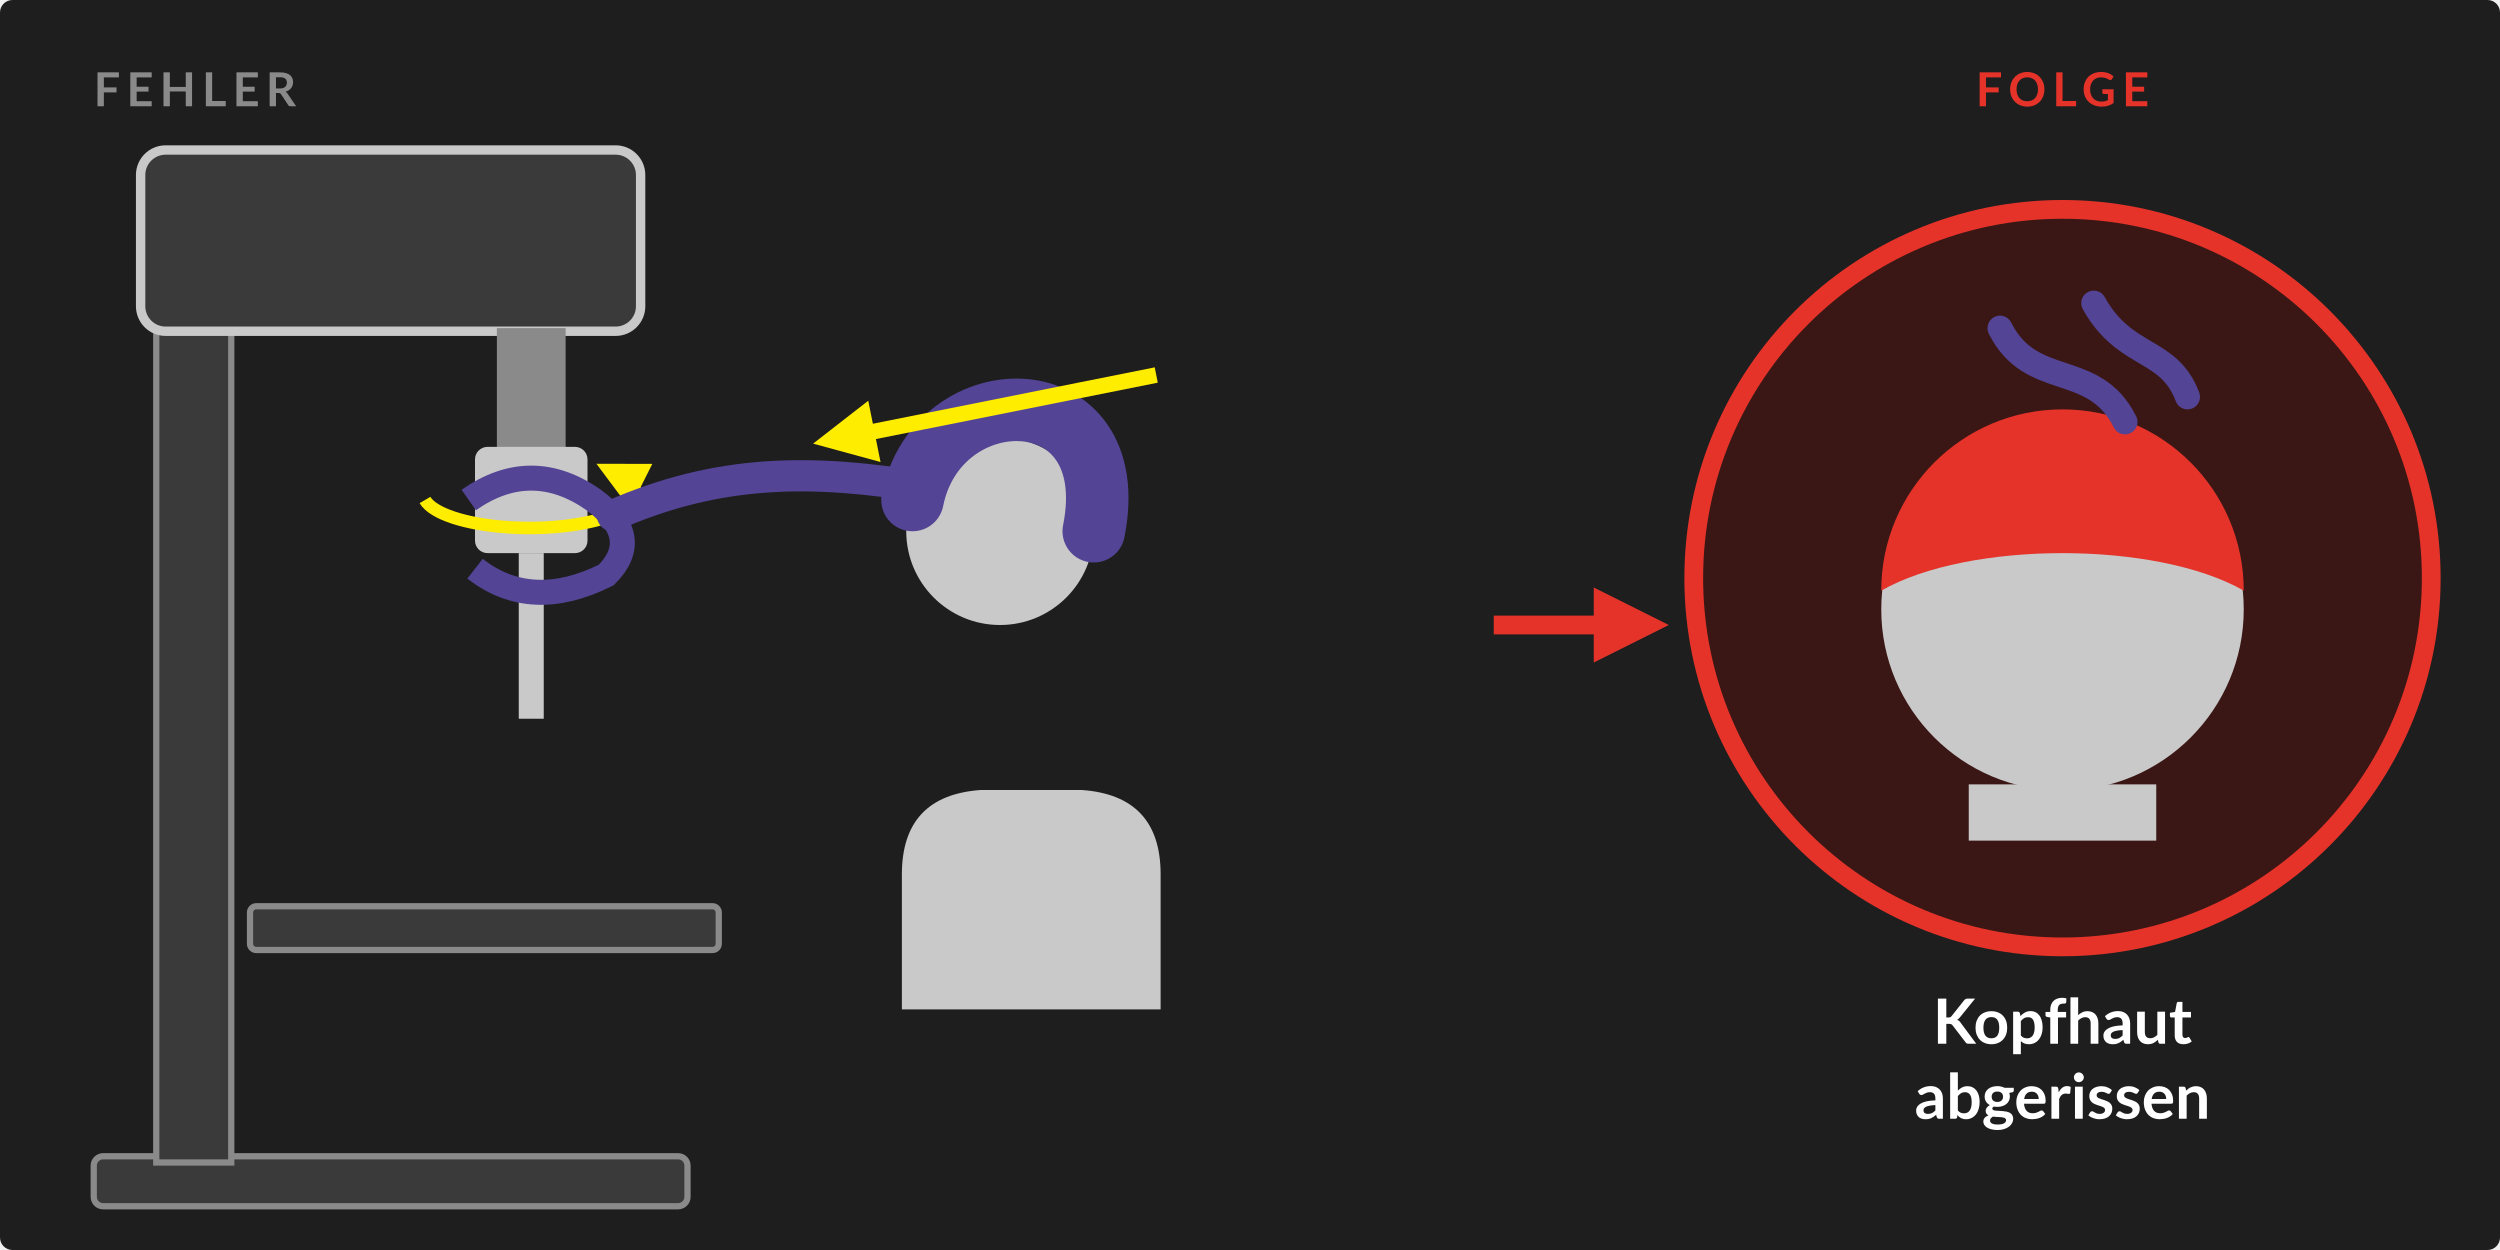
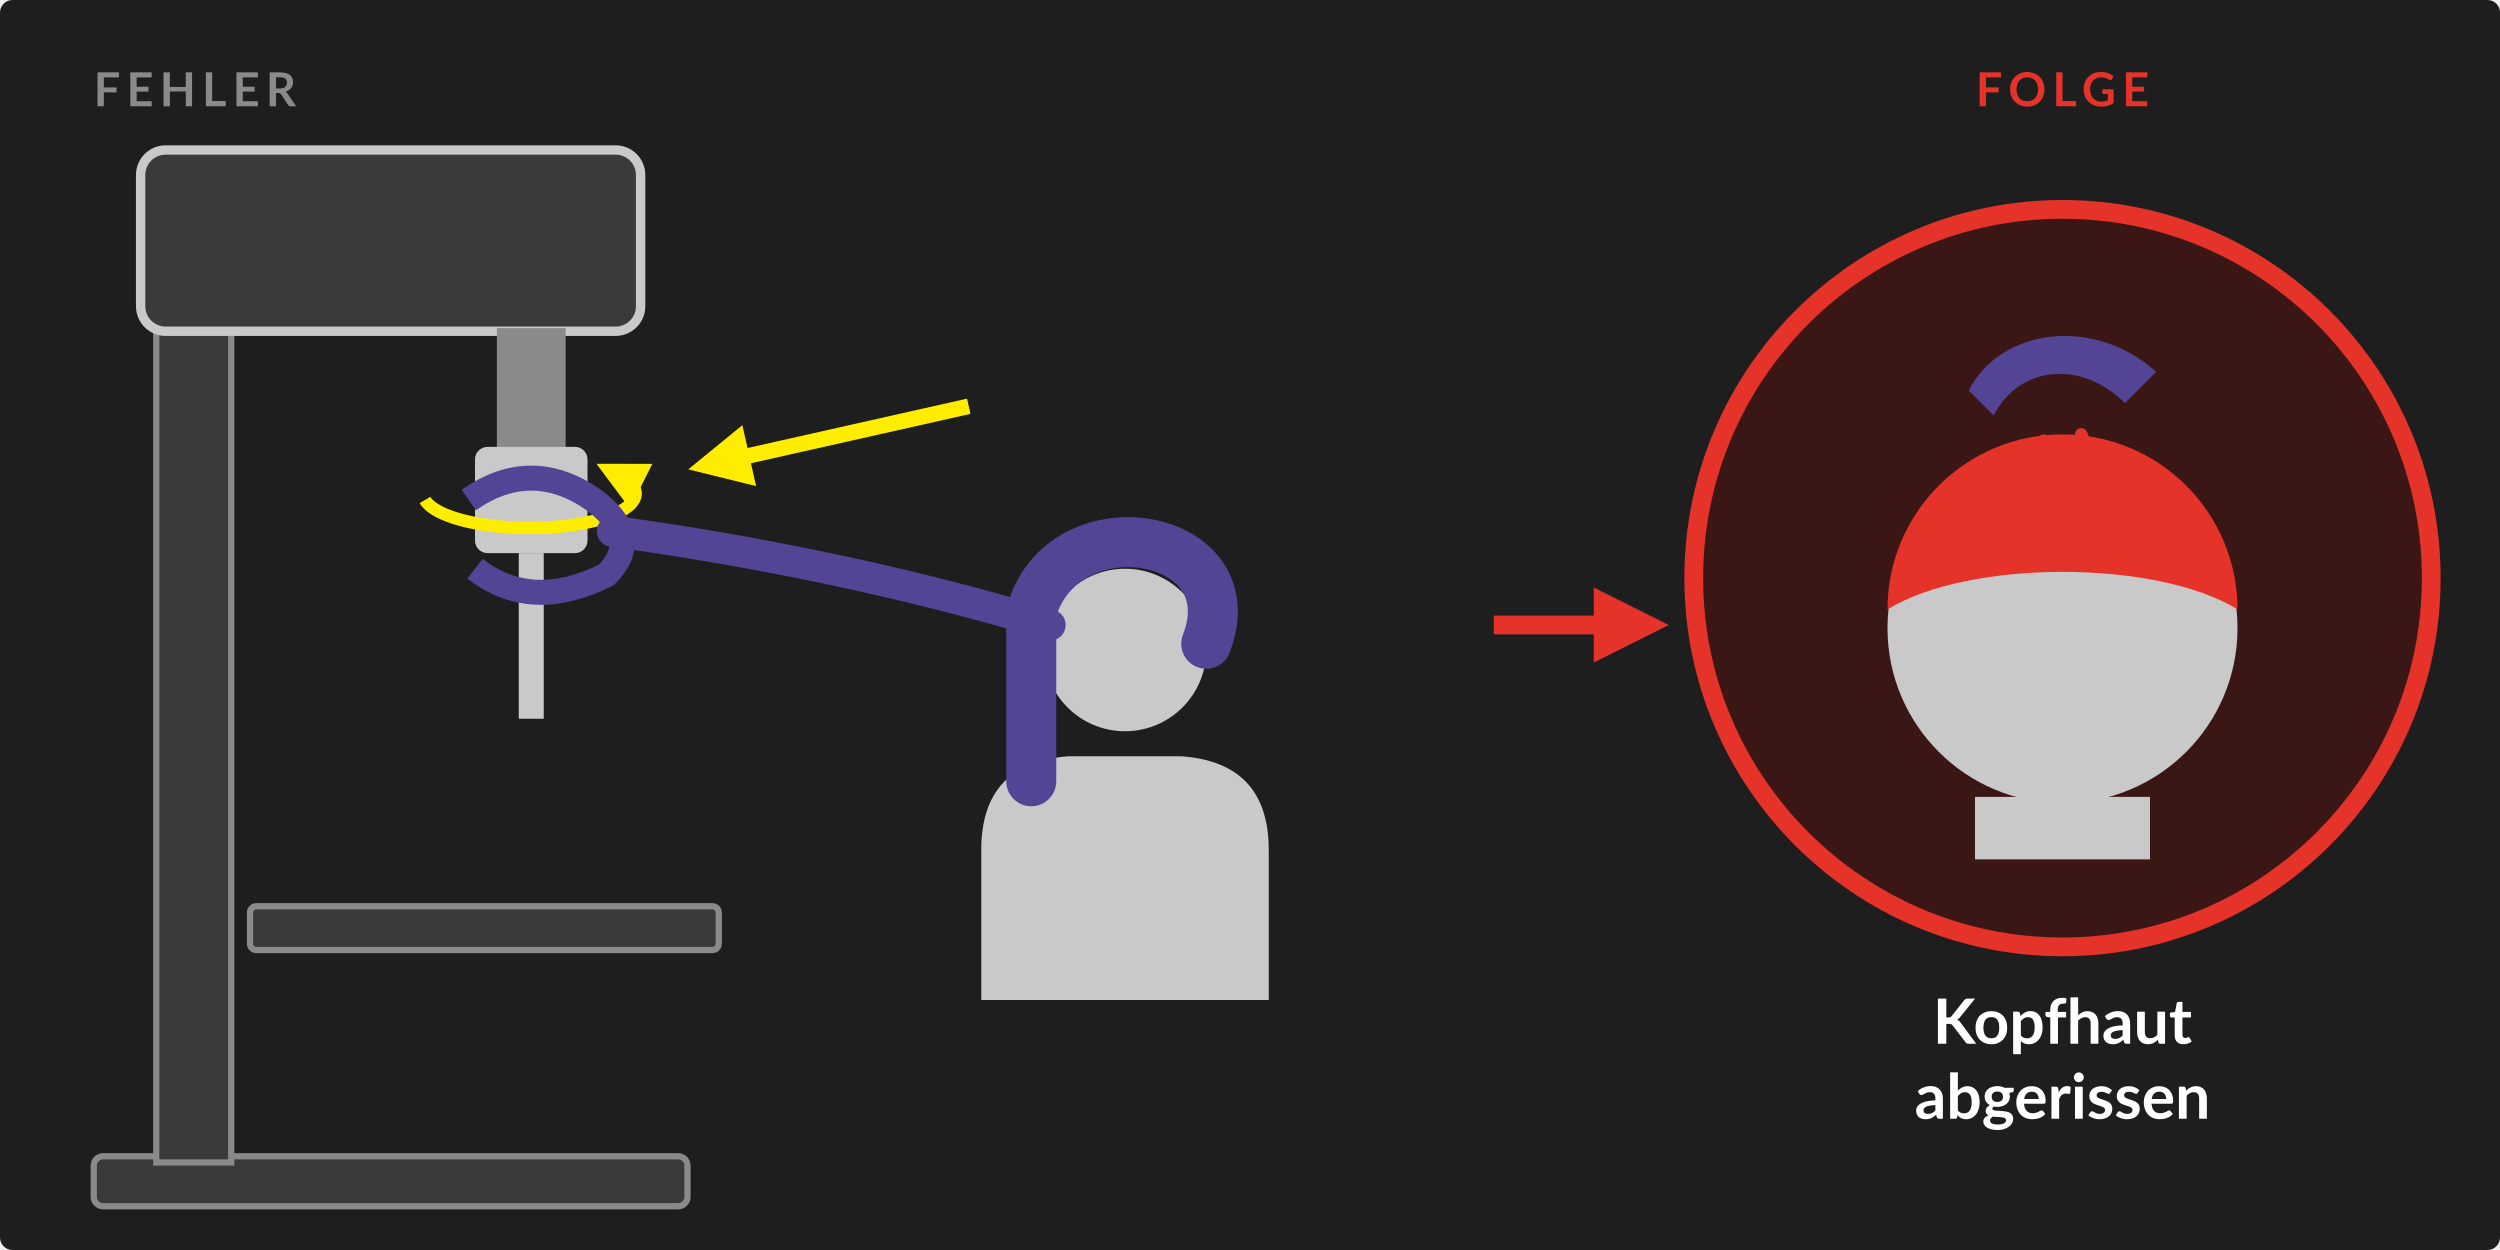
<svg xmlns="http://www.w3.org/2000/svg" viewBox="0 0 800 400" width="800" height="400" role="img" aria-label="Fehler: Offene lange Haare geraten in die drehende Bohrmaschine. Folge: Die Kopfhaut wird abgerissen">
  <defs>
    <marker id="ay" viewBox="0 0 10 10" refX="5" refY="5" markerWidth="4" markerHeight="4" orient="auto-start-reverse">
      <path d="M0,0 L10,5 L0,10 z" fill="#FFED00" />
    </marker>
    <marker id="ar" viewBox="0 0 10 10" refX="5" refY="5" markerWidth="4" markerHeight="4" orient="auto-start-reverse">
      <path d="M0,0 L10,5 L0,10 z" fill="#E5332A" />
    </marker>
  </defs>
  <rect width="800" height="400" rx="4" fill="#1E1E1E" />
  <g font-family="Lato, 'Helvetica Neue', Arial, sans-serif">
    <text x="30" y="34" font-size="15" fill="#8A8A8A" text-anchor="start" font-weight="700" letter-spacing="2">FEHLER</text>
    <g transform="translate(170,230)">
      <rect x="-140" y="140" width="190" height="16" rx="3" fill="#3A3A3A" stroke="#8A8A8A" stroke-width="2" />
      <rect x="-120" y="-150" width="24" height="292" fill="#3A3A3A" stroke="#8A8A8A" stroke-width="2" />
      <rect x="-90" y="60" width="150" height="14" rx="2" fill="#3A3A3A" stroke="#8A8A8A" stroke-width="2" />
      <rect x="-125" y="-182" width="160" height="58" rx="8" fill="#3A3A3A" stroke="#C9C9C9" stroke-width="3" />
      <rect x="-11" y="-125" width="22" height="40" fill="#8A8A8A" />
      <rect x="-18" y="-87" width="36" height="34" rx="4" fill="#C9C9C9" />
      <rect x="-4" y="-53" width="8" height="53" fill="#C9C9C9" />
    </g>
    <path d="M136,160 A34,11 0 1 0 198,152" fill="none" stroke="#FFED00" stroke-width="4" marker-end="url(#ay)" />
-     <circle cx="320" cy="170" r="30" fill="#C9C9C9" />
-     <path d="M350,170 C360,120 300,120 292,160" stroke="#534495" stroke-width="20" fill="none" stroke-linecap="round" />
-     <path d="M296,156 C260,150 230,150 196,165" stroke="#534495" stroke-width="10" fill="none" stroke-linecap="round" />
-     <path d="M150,160 Q170,146 190,160 Q206,172 194,184 Q170,196 152,182" stroke="#534495" stroke-width="8" fill="none" />
-     <g transform="translate(330,260) scale(0.9)">
+     <g transform="translate(360,250) scale(1.0)">
+       <circle cx="0" cy="-42" r="26" fill="#C9C9C9" />
      <path d="M-46,70 L-46,22 Q-46,-6 -18,-8 L18,-8 Q46,-6 46,22 L46,70 Z" fill="#C9C9C9" />
    </g>
-     <path d="M370,120 L270,140" stroke="#FFED00" stroke-width="5" marker-end="url(#ay)" />
+     <path d="M386,206 C400,170 340,160 330,196 L330,250" stroke="#534495" stroke-width="16" fill="none" stroke-linecap="round" />
+     <path d="M336,200 C290,186 240,176 196,170" stroke="#534495" stroke-width="10" fill="none" stroke-linecap="round" />
+     <path d="M150,160 Q170,146 190,160 Q206,172 194,184 Q170,196 152,182" stroke="#534495" stroke-width="8" fill="none" />
+     <path d="M310,130 L230,148" stroke="#FFED00" stroke-width="5" marker-end="url(#ay)" />
    <path d="M478,200 L522,200" stroke="#E5332A" stroke-width="6" marker-end="url(#ar)" />
    <circle cx="660" cy="185" r="118" fill="#3A1715" stroke="#E5332A" stroke-width="6" />
    <text x="660" y="34" font-size="15" fill="#E5332A" text-anchor="middle" font-weight="700" letter-spacing="2">FOLGE</text>
    <g transform="translate(660,185)">
-       <circle cx="0" cy="10" r="58" fill="#C9C9C9" />
-       <path d="M-58,4 A58,58 0 0 1 58,4 C30,-12 -30,-12 -58,4 Z" fill="#E5332A" />
-       <path d="M-20,-80 C-10,-60 10,-70 20,-50 M10,-88 C20,-70 34,-74 40,-58" stroke="#534495" stroke-width="8" fill="none" stroke-linecap="round" />
-       <rect x="-30" y="66" width="60" height="18" fill="#C9C9C9" />
+       <circle cx="0" cy="16" r="56" fill="#C9C9C9" />
+       <path d="M-56,10 A56,56 0 0 1 56,10 C30,-6 -30,-6 -56,10 Z" fill="#E5332A" />
+       <path d="M-30,-60 C-20,-80 10,-84 30,-66 L20,-56 C6,-70 -14,-68 -22,-52 Z" fill="#534495" />
+       <path d="M-6,-44 L-12,-34 M6,-46 L10,-36" stroke="#E5332A" stroke-width="4" stroke-linecap="round" />
+       <rect x="-28" y="70" width="56" height="20" fill="#C9C9C9" />
    </g>
    <text x="660" y="334" font-size="20" fill="#FFFFFF" text-anchor="middle" font-weight="700">Kopfhaut</text>
    <text x="660" y="358" font-size="20" fill="#FFFFFF" text-anchor="middle" font-weight="700">abgerissen</text>
  </g>
</svg>
